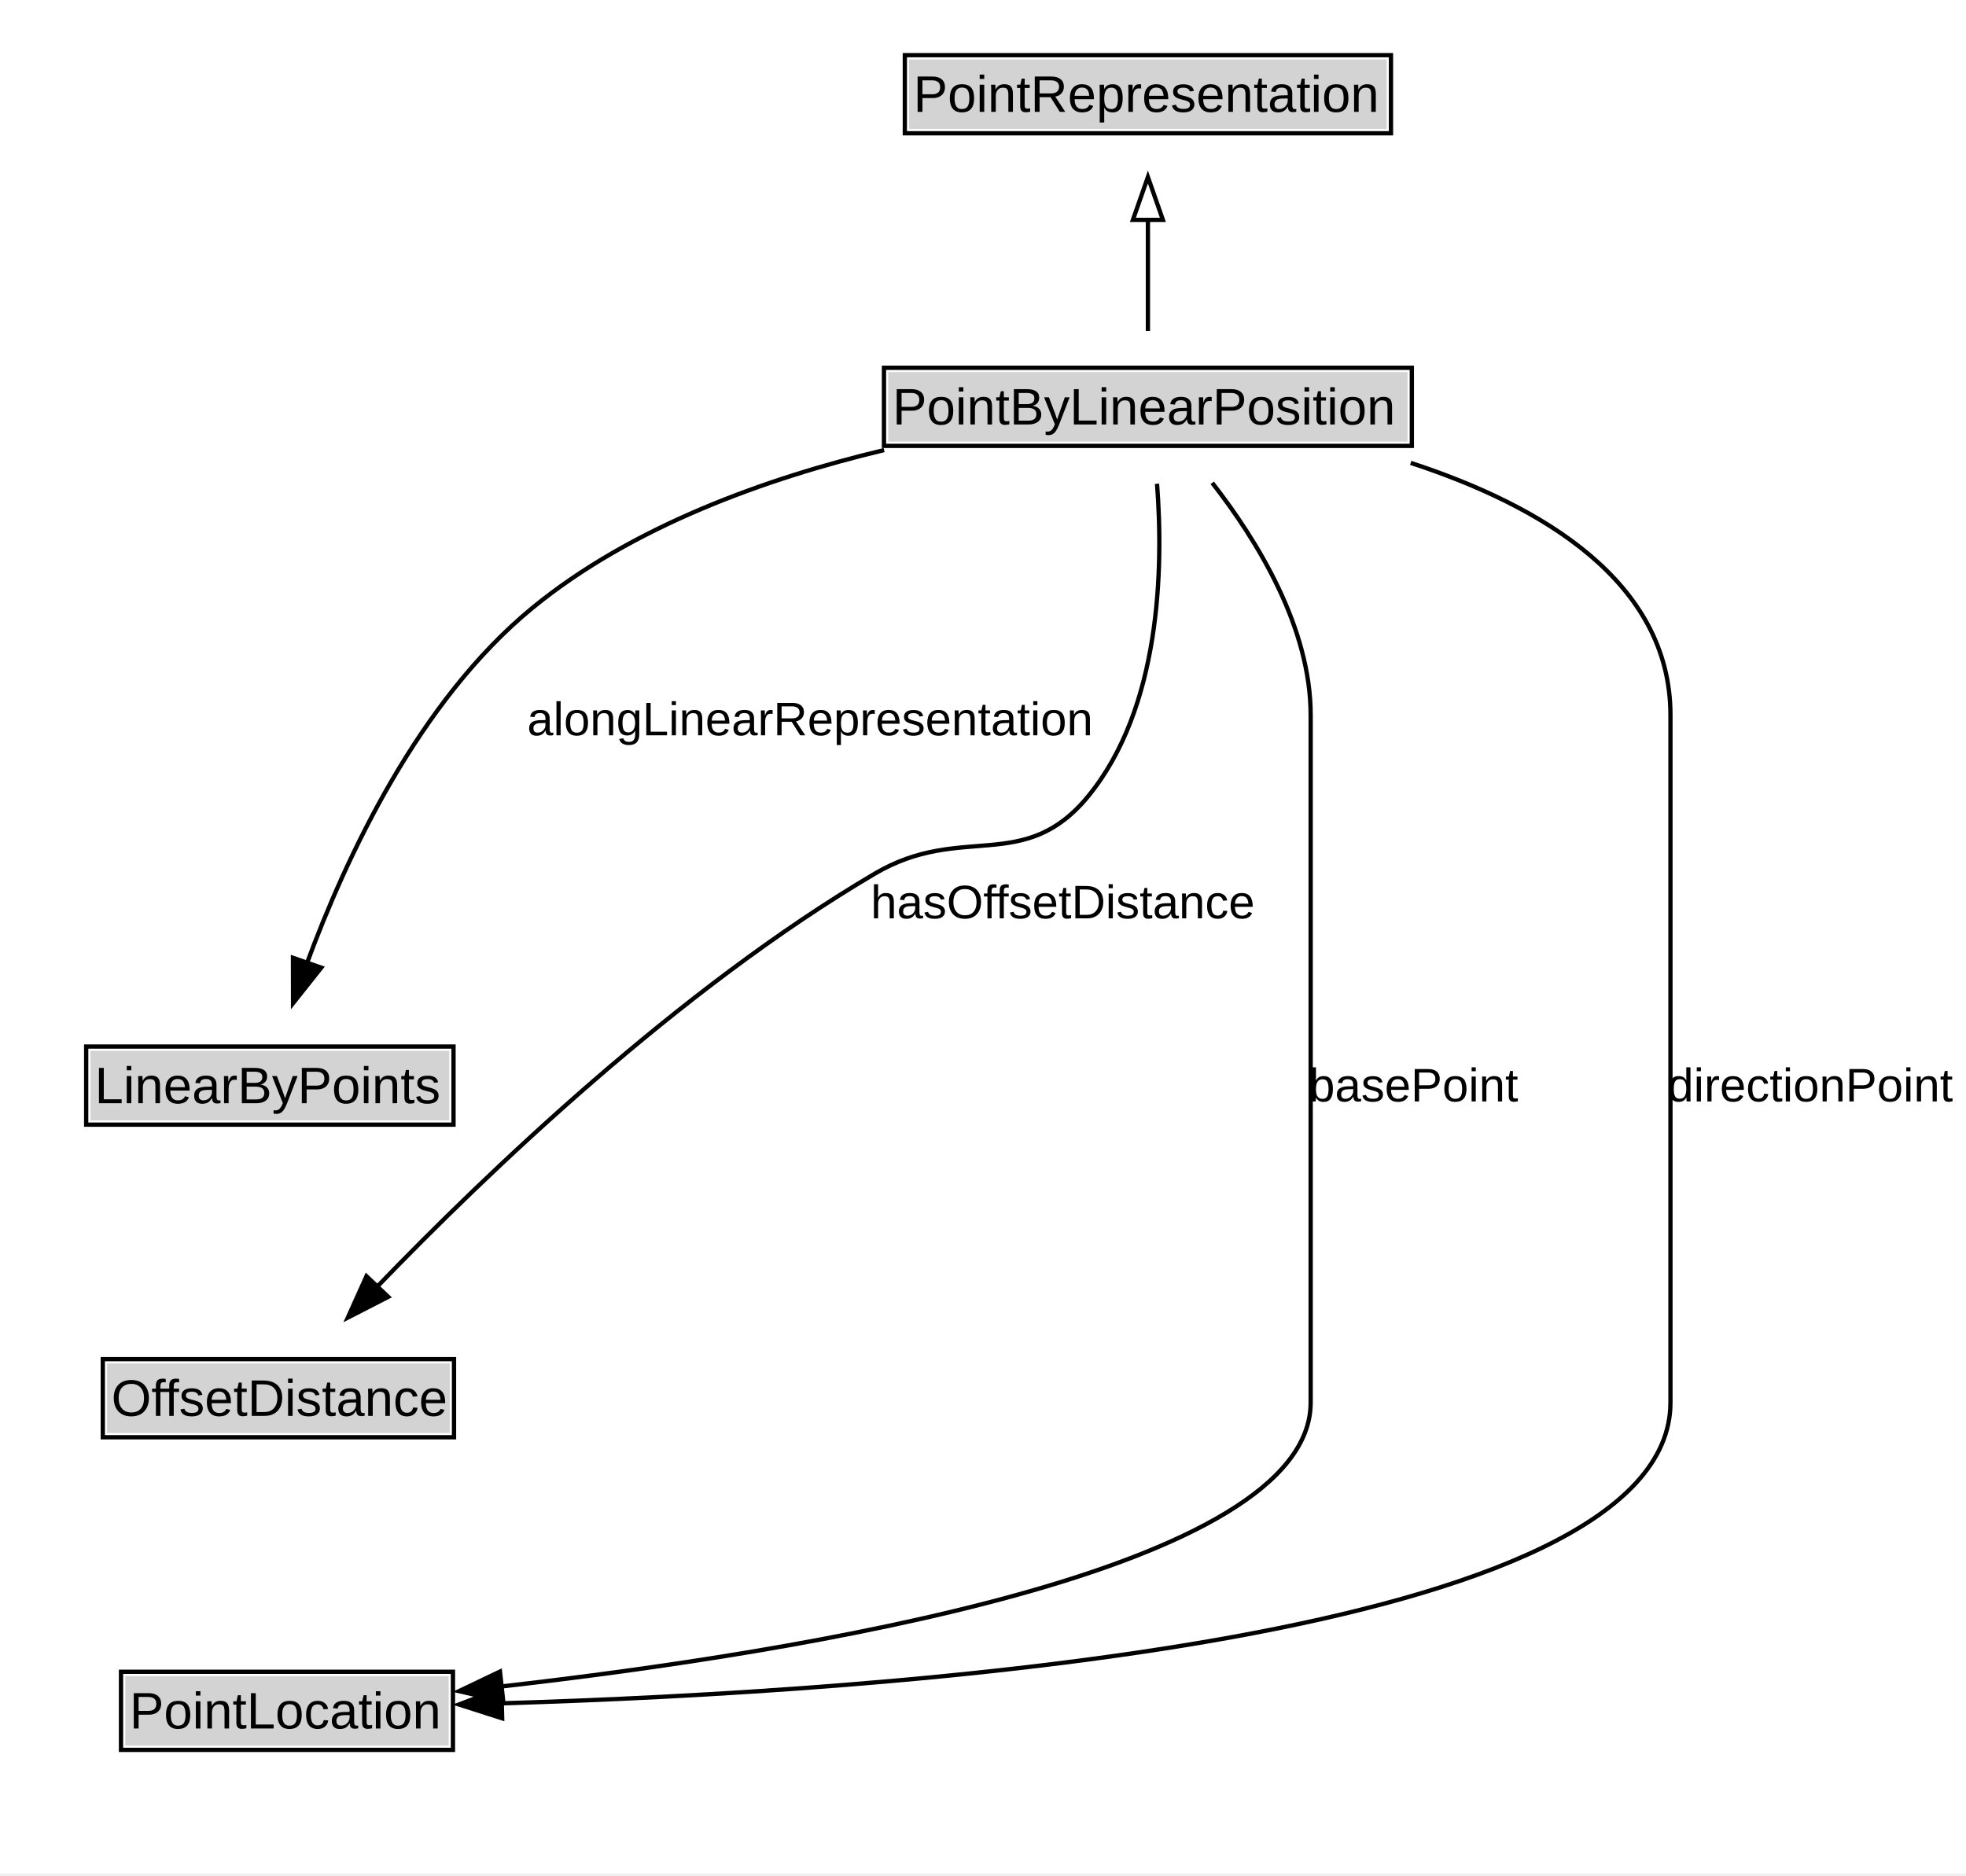
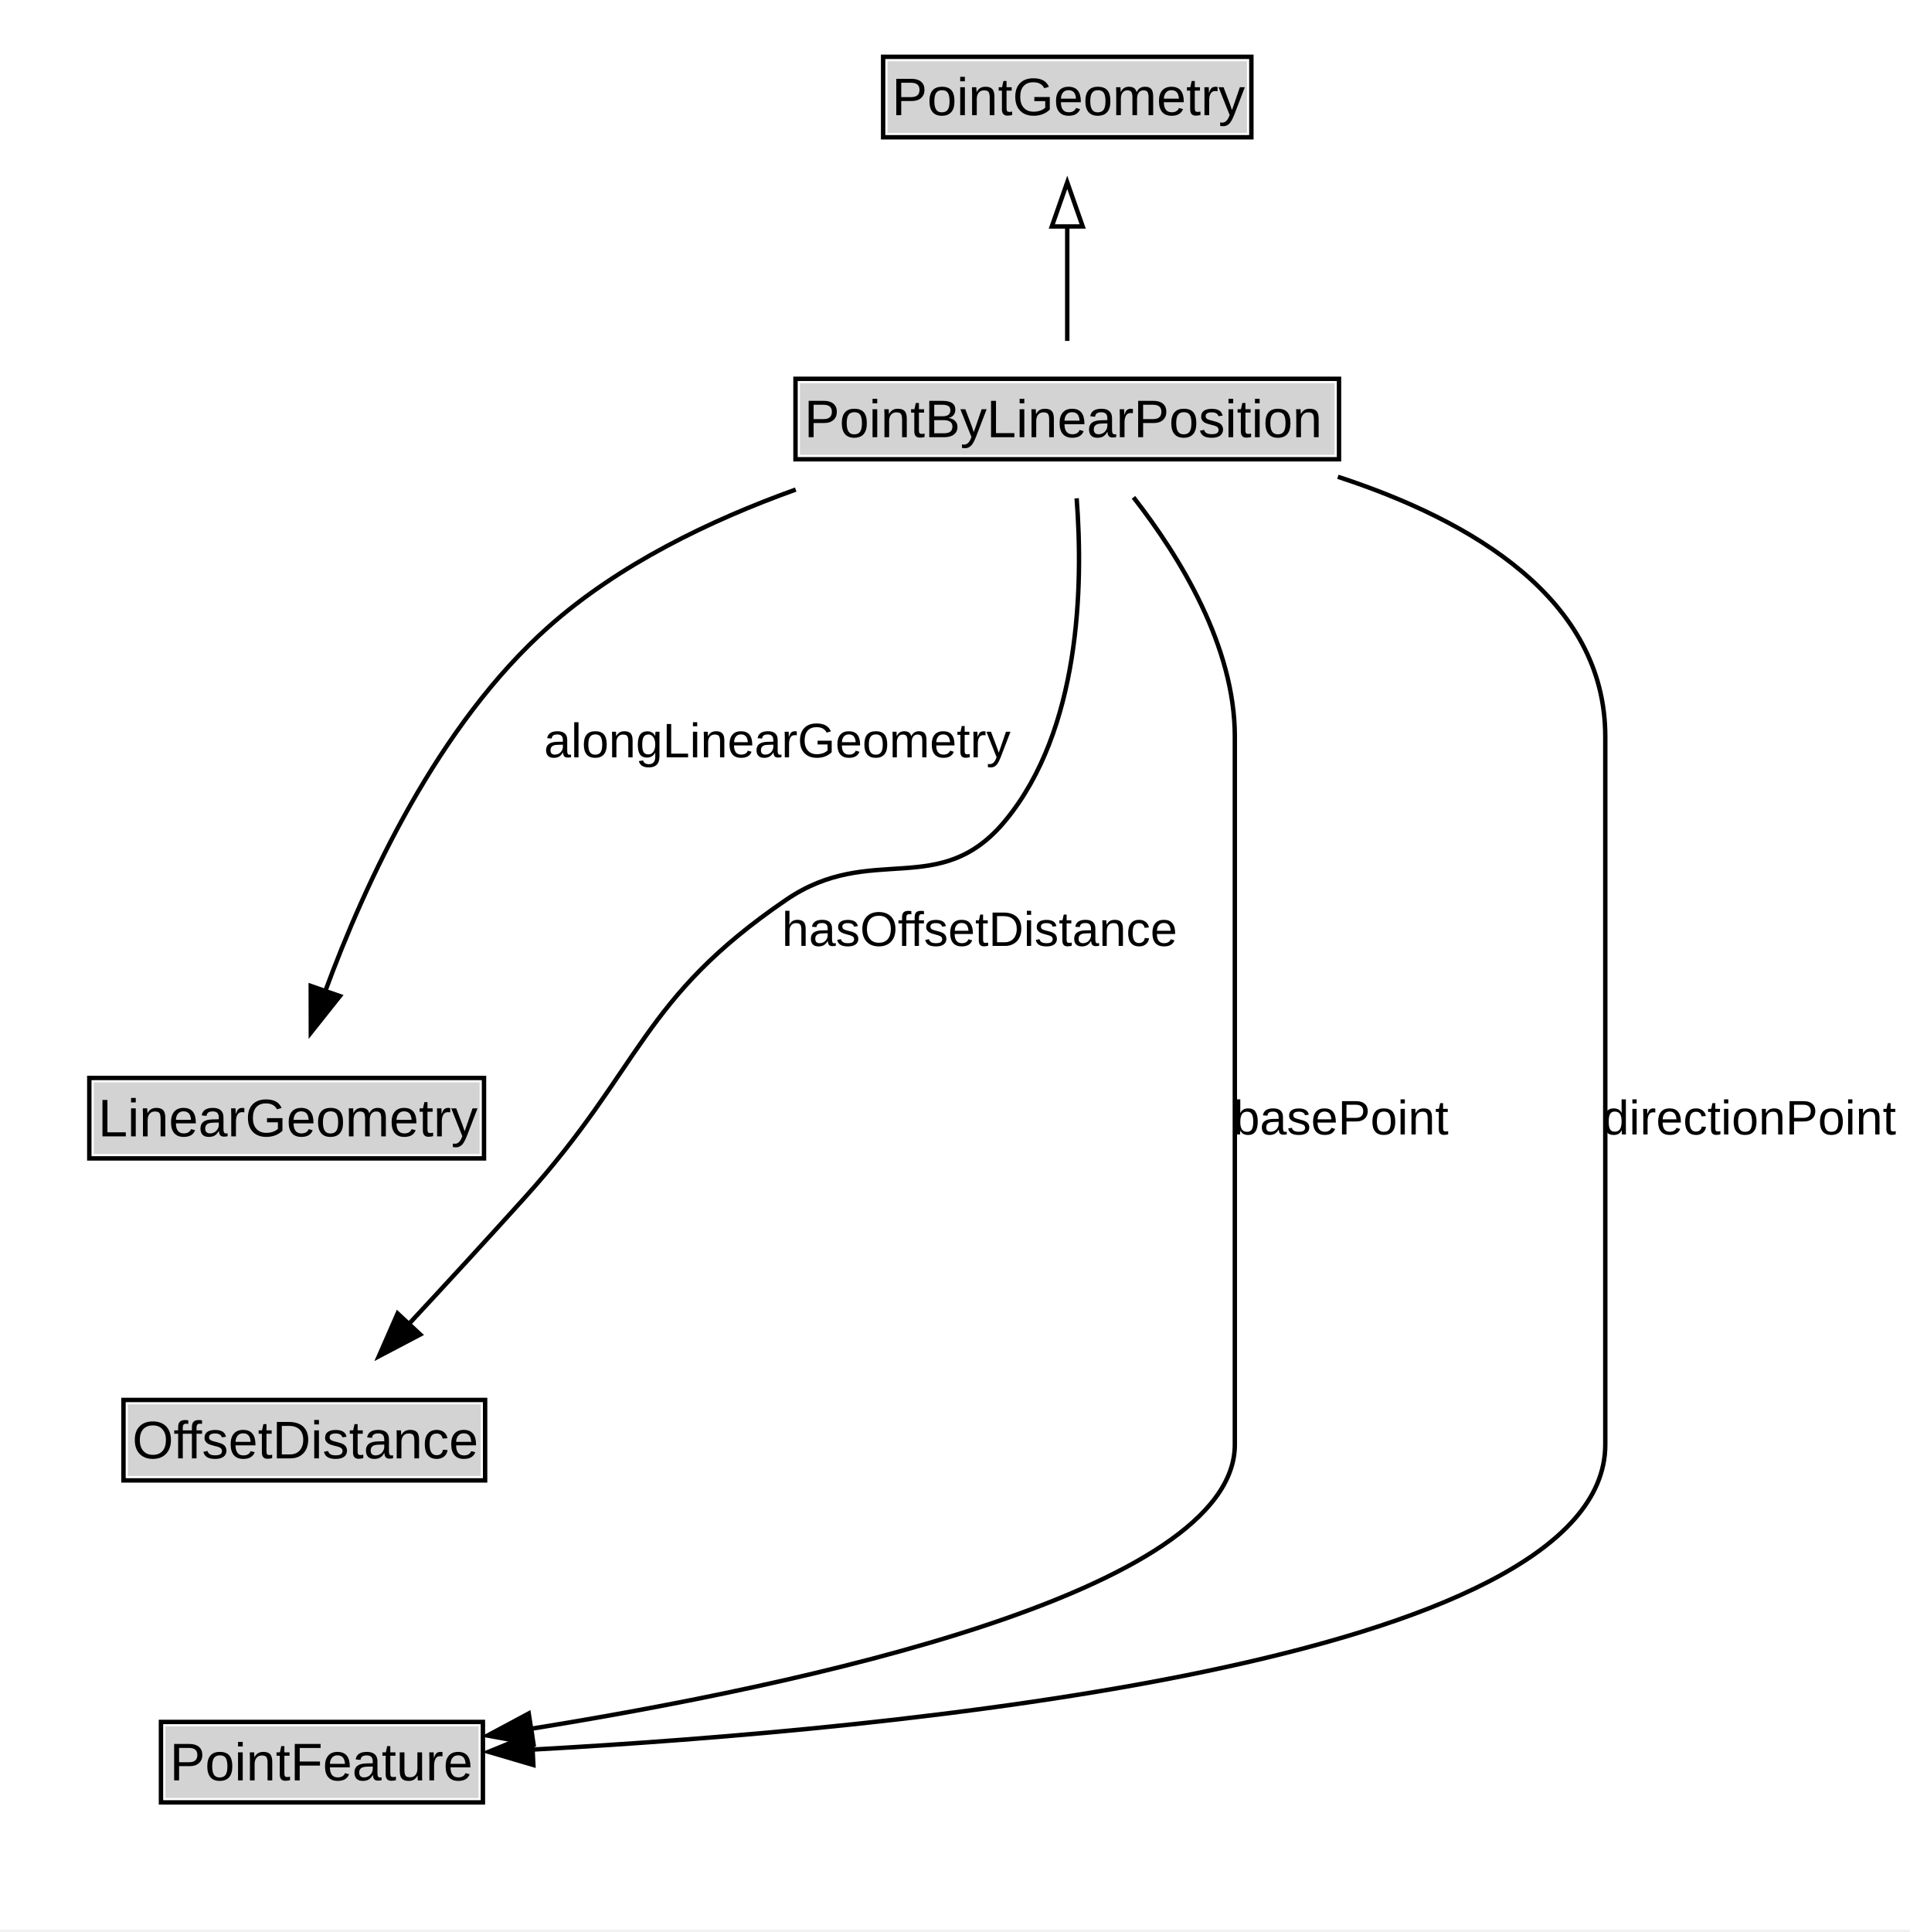
- <svg xmlns="http://www.w3.org/2000/svg" xmlns:xlink="http://www.w3.org/1999/xlink" width="459pt" height="438pt" viewBox="0.00 0.00 459.00 438.00">
+ <svg xmlns="http://www.w3.org/2000/svg" xmlns:xlink="http://www.w3.org/1999/xlink" width="433pt" height="438pt" viewBox="0.00 0.00 433.00 438.00">
  <g id="graph0" class="graph" transform="scale(1 1) rotate(0) translate(4 433.5)">
-     <polygon fill="white" stroke="none" points="-4,4 -4,-433.5 455.25,-433.5 455.25,4 -4,4" />
+     <polygon fill="white" stroke="none" points="-4,4 -4,-433.5 429.25,-433.5 429.25,4 -4,4" />
    <g id="clust3" class="cluster">
</g>
    <g id="node1" class="node">
      <g id="a_node1">
-         <a xlink:href="../PointRepresentation" xlink:title="&lt;TABLE&gt;">
-           <polygon fill="lightgray" stroke="none" points="208.25,-403.38 208.25,-419.62 319.75,-419.62 319.75,-403.38 208.25,-403.38" />
-           <text xml:space="preserve" text-anchor="start" x="209.25" y="-407.38" font-family="Arial" font-size="12.00">PointRepresentation</text>
-           <polygon fill="none" stroke="black" points="207.25,-402.38 207.25,-420.62 320.75,-420.62 320.75,-402.38 207.25,-402.38" />
+         <a xlink:href="../PointGeometry" xlink:title="&lt;TABLE&gt;">
+           <polygon fill="lightgray" stroke="none" points="197.25,-403.38 197.25,-419.62 278.75,-419.62 278.75,-403.38 197.25,-403.38" />
+           <text xml:space="preserve" text-anchor="start" x="198.25" y="-407.38" font-family="Arial" font-size="12.00">PointGeometry</text>
+           <polygon fill="none" stroke="black" points="196.25,-402.38 196.25,-420.62 279.75,-420.62 279.75,-402.38 196.25,-402.38" />
        </a>
      </g>
    </g>
    <g id="node2" class="node">
      <g id="a_node2">
        <a xlink:href="../PointByLinearPosition" xlink:title="&lt;TABLE&gt;">
-           <polygon fill="lightgray" stroke="none" points="203.38,-330.38 203.38,-346.62 324.62,-346.62 324.62,-330.38 203.38,-330.38" />
-           <text xml:space="preserve" text-anchor="start" x="204.38" y="-334.38" font-family="Arial" font-size="12.00">PointByLinearPosition</text>
-           <polygon fill="none" stroke="black" points="202.38,-329.38 202.38,-347.62 325.62,-347.62 325.62,-329.38 202.38,-329.38" />
+           <polygon fill="lightgray" stroke="none" points="177.38,-330.38 177.38,-346.62 298.62,-346.62 298.62,-330.38 177.38,-330.38" />
+           <text xml:space="preserve" text-anchor="start" x="178.38" y="-334.38" font-family="Arial" font-size="12.00">PointByLinearPosition</text>
+           <polygon fill="none" stroke="black" points="176.38,-329.38 176.38,-347.62 299.62,-347.62 299.62,-329.38 176.38,-329.38" />
        </a>
      </g>
    </g>
    <g id="edge1" class="edge">
-       <path fill="none" stroke="black" d="M264,-356.21C264,-363.97 264,-373.42 264,-382.24" />
-       <polygon fill="none" stroke="black" points="260.5,-382.16 264,-392.16 267.5,-382.16 260.5,-382.16" />
+       <path fill="none" stroke="black" d="M238,-356.21C238,-363.97 238,-373.42 238,-382.24" />
+       <polygon fill="none" stroke="black" points="234.5,-382.16 238,-392.16 241.5,-382.16 234.5,-382.16" />
    </g>
    <g id="node4" class="node">
      <g id="a_node4">
-         <a xlink:href="../LinearByPoints" xlink:title="&lt;TABLE&gt;">
-           <polygon fill="lightgray" stroke="none" points="17.12,-171.88 17.12,-188.12 100.88,-188.12 100.88,-171.88 17.12,-171.88" />
-           <text xml:space="preserve" text-anchor="start" x="18.12" y="-175.88" font-family="Arial" font-size="12.00">LinearByPoints</text>
-           <polygon fill="none" stroke="black" points="16.12,-170.88 16.12,-189.12 101.88,-189.12 101.88,-170.88 16.12,-170.88" />
+         <a xlink:href="../LinearGeometry" xlink:title="&lt;TABLE&gt;">
+           <polygon fill="lightgray" stroke="none" points="17.25,-171.88 17.25,-188.12 104.75,-188.12 104.75,-171.88 17.25,-171.88" />
+           <text xml:space="preserve" text-anchor="start" x="18.25" y="-175.88" font-family="Arial" font-size="12.00">LinearGeometry</text>
+           <polygon fill="none" stroke="black" points="16.25,-170.88 16.25,-189.12 105.75,-189.12 105.75,-170.88 16.25,-170.88" />
        </a>
      </g>
    </g>
    <g id="edge6" class="edge">
-       <path fill="none" stroke="black" d="M202.41,-328.4C174.92,-321.84 143.54,-310.62 120.25,-291.5 93.78,-269.78 76.82,-233.47 67.61,-208.43" />
-       <polygon fill="black" stroke="black" points="71.01,-207.54 64.42,-199.24 64.4,-209.84 71.01,-207.54" />
-       <text xml:space="preserve" text-anchor="middle" x="185.12" y="-261.8" font-family="Arial" font-size="11.00">alongLinearRepresentation</text>
+       <path fill="none" stroke="black" d="M176.43,-322.51C156.91,-315.51 136.32,-305.52 120.5,-291.5 95.3,-269.17 78.84,-233.54 69.76,-208.8" />
+       <polygon fill="black" stroke="black" points="73.07,-207.68 66.48,-199.39 66.46,-209.98 73.07,-207.68" />
+       <text xml:space="preserve" text-anchor="middle" x="172.25" y="-261.8" font-family="Arial" font-size="11.00">alongLinearGeometry</text>
    </g>
    <g id="node5" class="node">
      <g id="a_node5">
        <a xlink:href="../OffsetDistance" xlink:title="&lt;TABLE&gt;">
-           <polygon fill="lightgray" stroke="none" points="21,-98.88 21,-115.12 101,-115.12 101,-98.88 21,-98.88" />
-           <text xml:space="preserve" text-anchor="start" x="22" y="-102.88" font-family="Arial" font-size="12.00">OffsetDistance</text>
-           <polygon fill="none" stroke="black" points="20,-97.88 20,-116.12 102,-116.12 102,-97.88 20,-97.88" />
+           <polygon fill="lightgray" stroke="none" points="25,-98.88 25,-115.12 105,-115.12 105,-98.88 25,-98.88" />
+           <text xml:space="preserve" text-anchor="start" x="26" y="-102.88" font-family="Arial" font-size="12.00">OffsetDistance</text>
+           <polygon fill="none" stroke="black" points="24,-97.88 24,-116.12 106,-116.12 106,-97.88 24,-97.88" />
        </a>
      </g>
    </g>
    <g id="edge7" class="edge">
-       <path fill="none" stroke="black" d="M266.13,-320.53C267.65,-300.74 266.99,-268.13 250,-247.5 235.05,-229.35 220.51,-241.43 200.25,-229.5 154.6,-202.61 109.9,-159.86 83.92,-132.9" />
-       <polygon fill="black" stroke="black" points="86.64,-130.67 77.21,-125.83 81.56,-135.49 86.64,-130.67" />
-       <text xml:space="preserve" text-anchor="middle" x="244.12" y="-219.05" font-family="Arial" font-size="11.00">hasOffsetDistance</text>
+       <path fill="none" stroke="black" d="M240.13,-320.53C241.65,-300.74 240.99,-268.13 224,-247.5 209.05,-229.35 193.67,-242.75 174.25,-229.5 141.28,-207 141.73,-191.65 115,-162 106.44,-152.51 96.94,-142.19 88.53,-133.14" />
+       <polygon fill="black" stroke="black" points="91.29,-130.96 81.91,-126.03 86.16,-135.73 91.29,-130.96" />
+       <text xml:space="preserve" text-anchor="middle" x="218.12" y="-219.05" font-family="Arial" font-size="11.00">hasOffsetDistance</text>
    </g>
    <g id="node6" class="node">
      <g id="a_node6">
-         <a xlink:href="../PointLocation" xlink:title="&lt;TABLE&gt;">
-           <polygon fill="lightgray" stroke="none" points="25.25,-25.88 25.25,-42.12 100.75,-42.12 100.75,-25.88 25.25,-25.88" />
-           <text xml:space="preserve" text-anchor="start" x="26.25" y="-29.88" font-family="Arial" font-size="12.00">PointLocation</text>
-           <polygon fill="none" stroke="black" points="24.25,-24.88 24.25,-43.12 101.75,-43.12 101.75,-24.88 24.25,-24.88" />
+         <a xlink:href="../PointFeature" xlink:title="&lt;TABLE&gt;">
+           <polygon fill="lightgray" stroke="none" points="33.5,-25.88 33.5,-42.12 104.5,-42.12 104.5,-25.88 33.5,-25.88" />
+           <text xml:space="preserve" text-anchor="start" x="34.5" y="-29.88" font-family="Arial" font-size="12.00">PointFeature</text>
+           <polygon fill="none" stroke="black" points="32.5,-24.88 32.5,-43.12 105.5,-43.12 105.5,-24.88 32.5,-24.88" />
        </a>
      </g>
    </g>
    <g id="edge8" class="edge">
-       <path fill="none" stroke="black" d="M279.02,-320.75C289.64,-307.13 302,-286.91 302,-266.5 302,-266.5 302,-266.5 302,-106 302,-66.89 182.93,-47.62 112.88,-39.67" />
-       <polygon fill="black" stroke="black" points="113.49,-36.21 103.17,-38.6 112.73,-43.17 113.49,-36.21" />
-       <text xml:space="preserve" text-anchor="middle" x="326" y="-176.3" font-family="Arial" font-size="11.00">basePoint</text>
+       <path fill="none" stroke="black" d="M253.02,-320.75C263.64,-307.13 276,-286.91 276,-266.5 276,-266.5 276,-266.5 276,-106 276,-72.45 177.47,-51.4 116.37,-41.57" />
+       <polygon fill="black" stroke="black" points="116.97,-38.12 106.55,-40.04 115.89,-45.04 116.97,-38.12" />
+       <text xml:space="preserve" text-anchor="middle" x="300" y="-176.3" font-family="Arial" font-size="11.00">basePoint</text>
    </g>
    <g id="edge9" class="edge">
-       <path fill="none" stroke="black" d="M325.36,-325.41C355.74,-315.48 386,-297.75 386,-266.5 386,-266.5 386,-266.5 386,-106 386,-50.79 203.71,-38.46 113.02,-35.75" />
-       <polygon fill="black" stroke="black" points="113.24,-32.25 103.15,-35.48 113.06,-39.25 113.24,-32.25" />
-       <text xml:space="preserve" text-anchor="middle" x="418.62" y="-176.3" font-family="Arial" font-size="11.00">directionPoint</text>
+       <path fill="none" stroke="black" d="M299.36,-325.41C329.74,-315.48 360,-297.75 360,-266.5 360,-266.5 360,-266.5 360,-106 360,-56.51 199.13,-41.36 116.61,-36.85" />
+       <polygon fill="black" stroke="black" points="116.94,-33.36 106.78,-36.35 116.59,-40.35 116.94,-33.36" />
+       <text xml:space="preserve" text-anchor="middle" x="392.62" y="-176.3" font-family="Arial" font-size="11.00">directionPoint</text>
    </g>
  </g>
</svg>
